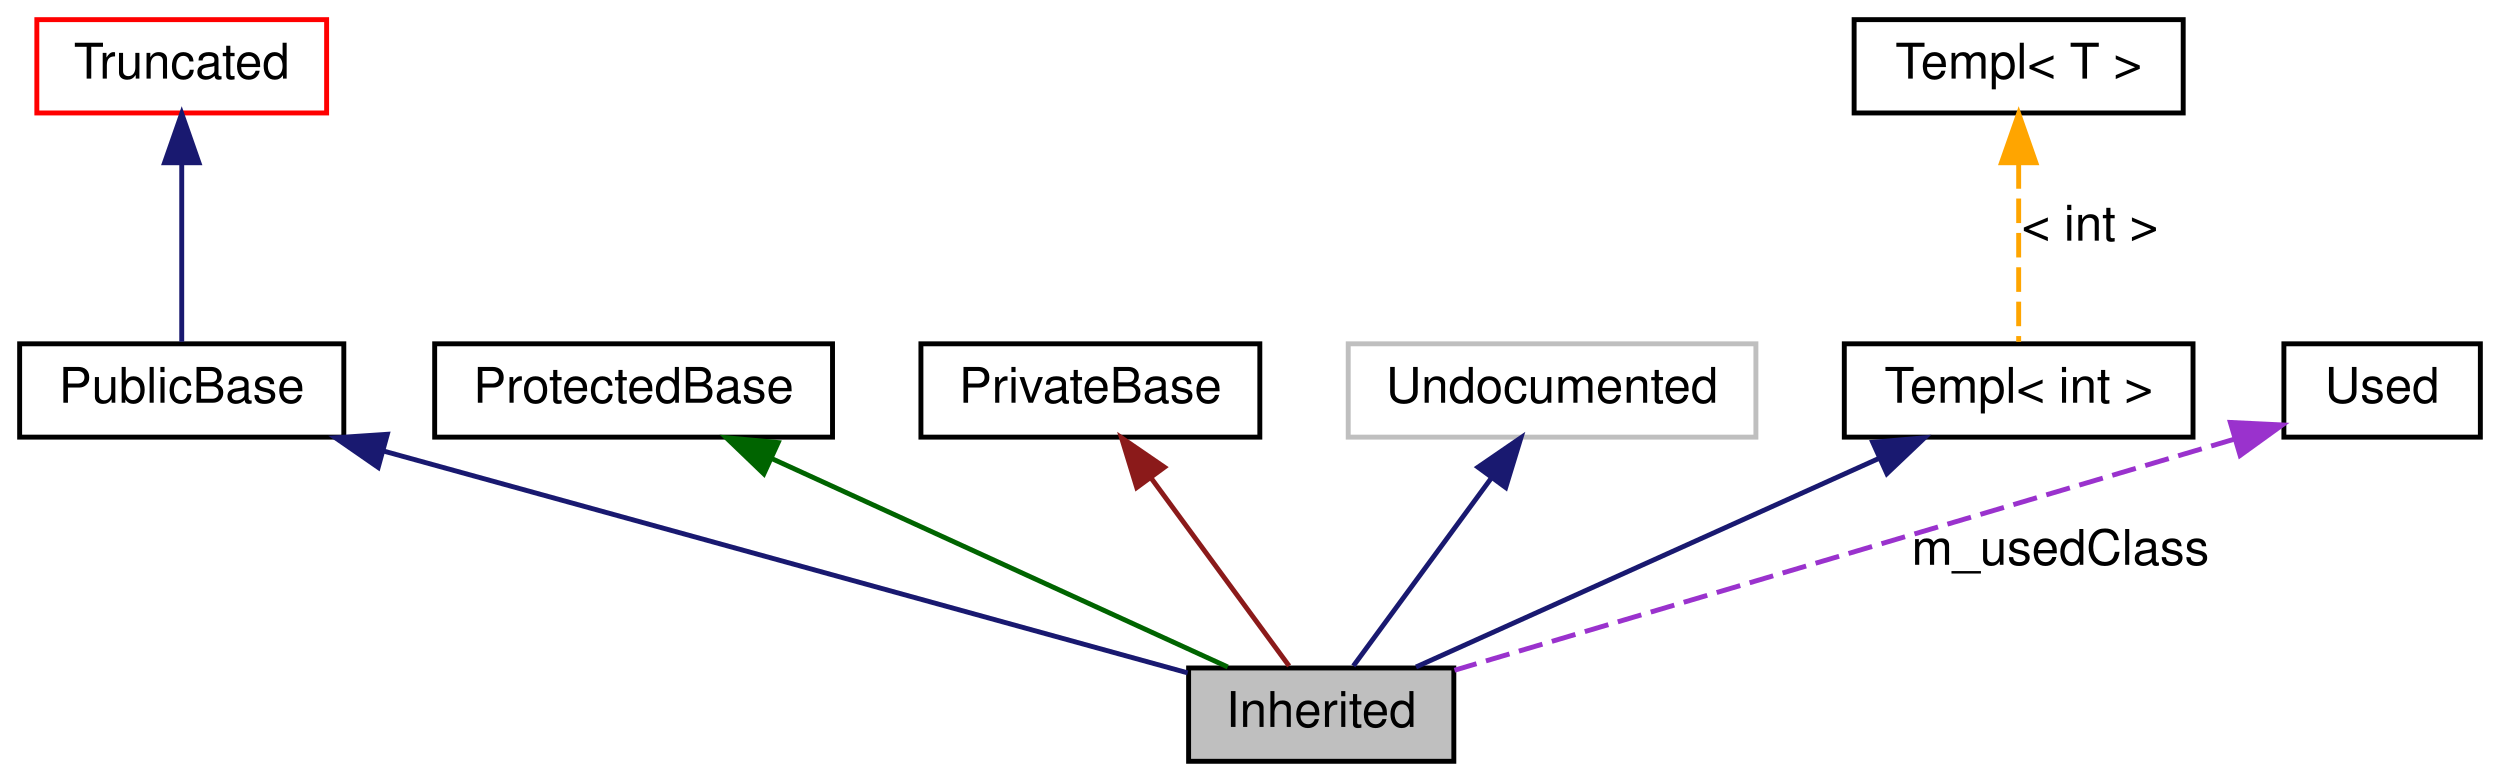
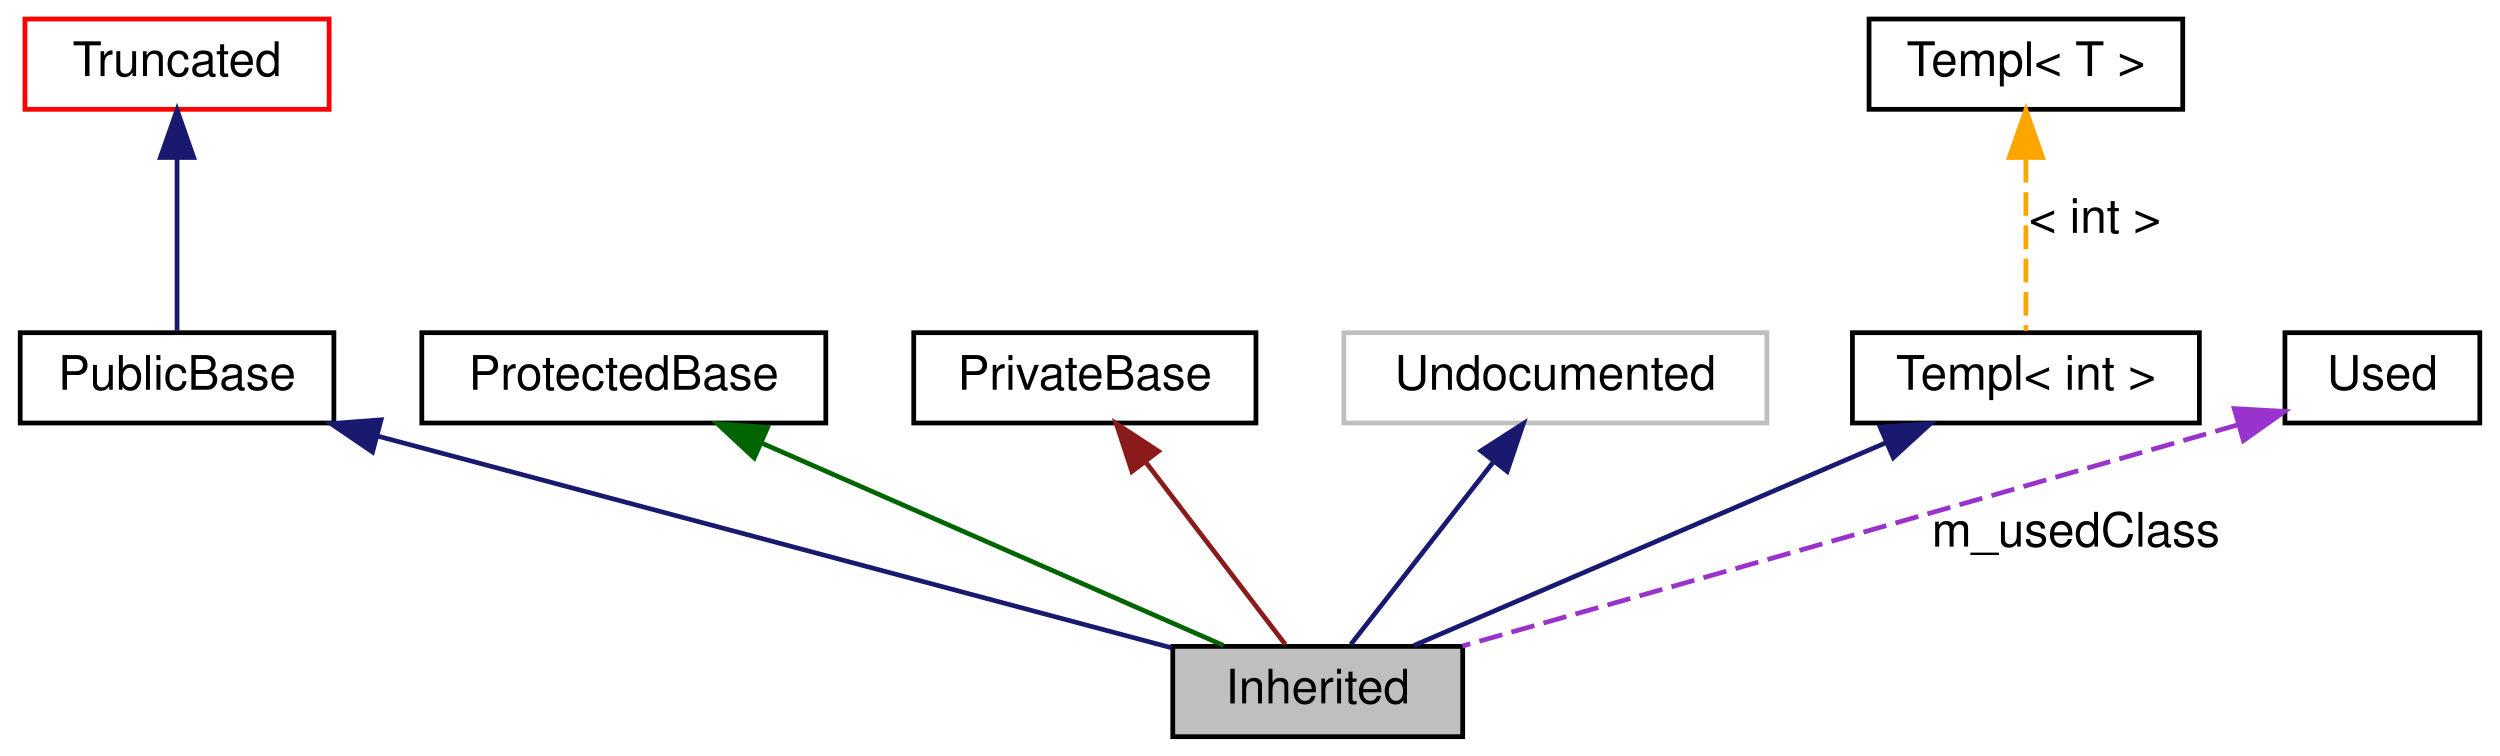
- <svg xmlns="http://www.w3.org/2000/svg" width="509pt" height="159pt" viewBox="0.00 0.00 509.00 159.00">
+ <svg xmlns="http://www.w3.org/2000/svg" width="526pt" height="159pt" viewBox="0.00 0.00 525.50 159.00">
  <g id="graph0" class="graph" transform="scale(1 1) rotate(0) translate(4 155)">
    <g id="node1" class="node">
-       <polygon fill="#bfbfbf" stroke="black" points="292,-19 238,-19 238,0 292,0 292,-19" />
-       <text text-anchor="middle" x="265" y="-7" font-family="Helvetica" font-size="10.00">Inherited</text>
+       <polygon fill="#bfbfbf" stroke="black" points="303.5,-19 242.5,-19 242.5,0 303.5,0 303.5,-19" />
+       <text text-anchor="middle" x="273" y="-7" font-family="Helvetica,sans-Serif" font-size="10.00">Inherited</text>
    </g>
    <g id="node2" class="node">
      <polygon fill="none" stroke="black" points="66,-85 0,-85 0,-66 66,-66 66,-85" />
-       <text text-anchor="middle" x="33" y="-73" font-family="Helvetica" font-size="10.00">PublicBase</text>
+       <text text-anchor="middle" x="33" y="-73" font-family="Helvetica,sans-Serif" font-size="10.00">PublicBase</text>
    </g>
    <g id="edge1" class="edge">
-       <path fill="none" stroke="midnightblue" d="M74.19,-63.14C121.4,-50.11 197.45,-29.13 237.81,-18" />
-       <polygon fill="midnightblue" stroke="midnightblue" points="73,-59.84 64.29,-65.87 74.86,-66.58 73,-59.84" />
+       <path fill="none" stroke="midnightblue" d="M75.11,-63.27C122.92,-50.52 199.79,-30.02 242.28,-18.69" />
+       <polygon fill="midnightblue" stroke="midnightblue" points="74.13,-59.91 65.37,-65.87 75.93,-66.67 74.13,-59.91" />
    </g>
    <g id="node3" class="node">
-       <polygon fill="none" stroke="red" points="62.5,-151 3.5,-151 3.5,-132 62.5,-132 62.5,-151" />
-       <text text-anchor="middle" x="33" y="-139" font-family="Helvetica" font-size="10.00">Truncated</text>
+       <polygon fill="none" stroke="red" points="65,-151 1,-151 1,-132 65,-132 65,-151" />
+       <text text-anchor="middle" x="33" y="-139" font-family="Helvetica,sans-Serif" font-size="10.00">Truncated</text>
    </g>
    <g id="edge2" class="edge">
      <path fill="none" stroke="midnightblue" d="M33,-121.58C33,-109.63 33,-94.72 33,-85.41" />
      <polygon fill="midnightblue" stroke="midnightblue" points="29.5,-121.87 33,-131.87 36.5,-121.87 29.5,-121.87" />
    </g>
    <g id="node4" class="node">
-       <polygon fill="none" stroke="black" points="165.5,-85 84.5,-85 84.5,-66 165.5,-66 165.5,-85" />
-       <text text-anchor="middle" x="125" y="-73" font-family="Helvetica" font-size="10.00">ProtectedBase</text>
+       <polygon fill="none" stroke="black" points="169.5,-85 84.5,-85 84.5,-66 169.5,-66 169.5,-85" />
+       <text text-anchor="middle" x="127" y="-73" font-family="Helvetica,sans-Serif" font-size="10.00">ProtectedBase</text>
    </g>
    <g id="edge3" class="edge">
-       <path fill="none" stroke="darkgreen" d="M153.01,-61.69C180.6,-49.08 222,-30.16 245.97,-19.2" />
-       <polygon fill="darkgreen" stroke="darkgreen" points="151.52,-58.53 143.88,-65.87 154.43,-64.89 151.52,-58.53" />
+       <path fill="none" stroke="darkgreen" d="M156.21,-61.69C184.99,-49.08 228.15,-30.16 253.16,-19.2" />
+       <polygon fill="darkgreen" stroke="darkgreen" points="154.44,-58.65 146.69,-65.87 157.25,-65.06 154.44,-58.65" />
    </g>
    <g id="node5" class="node">
-       <polygon fill="none" stroke="black" points="252.5,-85 183.5,-85 183.5,-66 252.5,-66 252.5,-85" />
-       <text text-anchor="middle" x="218" y="-73" font-family="Helvetica" font-size="10.00">PrivateBase</text>
+       <polygon fill="none" stroke="black" points="260,-85 188,-85 188,-66 260,-66 260,-85" />
+       <text text-anchor="middle" x="224" y="-73" font-family="Helvetica,sans-Serif" font-size="10.00">PrivateBase</text>
    </g>
    <g id="edge4" class="edge">
-       <path fill="none" stroke="#8b1a1a" d="M230.29,-57.77C239.3,-45.49 251.2,-29.3 258.46,-19.41" />
-       <polygon fill="#8b1a1a" stroke="#8b1a1a" points="227.44,-55.74 224.34,-65.87 233.08,-59.88 227.44,-55.74" />
+       <path fill="none" stroke="#8b1a1a" d="M236.81,-57.77C246.21,-45.49 258.61,-29.3 266.18,-19.41" />
+       <polygon fill="#8b1a1a" stroke="#8b1a1a" points="233.91,-55.8 230.61,-65.87 239.47,-60.06 233.91,-55.8" />
    </g>
    <g id="node6" class="node">
-       <polygon fill="none" stroke="#bfbfbf" points="353.5,-85 270.5,-85 270.5,-66 353.5,-66 353.5,-85" />
-       <text text-anchor="middle" x="312" y="-73" font-family="Helvetica" font-size="10.00">Undocumented</text>
+       <polygon fill="none" stroke="#bfbfbf" points="367.5,-85 278.5,-85 278.5,-66 367.5,-66 367.5,-85" />
+       <text text-anchor="middle" x="323" y="-73" font-family="Helvetica,sans-Serif" font-size="10.00">Undocumented</text>
    </g>
    <g id="edge5" class="edge">
-       <path fill="none" stroke="midnightblue" d="M299.71,-57.77C290.7,-45.49 278.8,-29.3 271.54,-19.41" />
-       <polygon fill="midnightblue" stroke="midnightblue" points="296.92,-59.88 305.66,-65.87 302.56,-55.74 296.92,-59.88" />
+       <path fill="none" stroke="midnightblue" d="M309.93,-57.77C300.34,-45.49 287.69,-29.3 279.96,-19.41" />
+       <polygon fill="midnightblue" stroke="midnightblue" points="307.34,-60.14 316.26,-65.87 312.86,-55.83 307.34,-60.14" />
    </g>
    <g id="node7" class="node">
-       <polygon fill="none" stroke="black" points="442.5,-85 371.5,-85 371.5,-66 442.5,-66 442.5,-85" />
-       <text text-anchor="middle" x="407" y="-73" font-family="Helvetica" font-size="10.00">Templ&lt; int &gt;</text>
+       <polygon fill="none" stroke="black" points="458.5,-85 385.5,-85 385.5,-66 458.5,-66 458.5,-85" />
+       <text text-anchor="middle" x="422" y="-73" font-family="Helvetica,sans-Serif" font-size="10.00">Templ&lt; int &gt;</text>
    </g>
    <g id="edge6" class="edge">
-       <path fill="none" stroke="midnightblue" d="M378.59,-61.69C350.6,-49.08 308.62,-30.16 284.3,-19.2" />
-       <polygon fill="midnightblue" stroke="midnightblue" points="377.29,-64.95 387.85,-65.87 380.17,-58.57 377.29,-64.95" />
+       <path fill="none" stroke="midnightblue" d="M392.57,-61.86C363.21,-49.25 318.88,-30.21 293.25,-19.2" />
+       <polygon fill="midnightblue" stroke="midnightblue" points="391.34,-65.14 401.91,-65.87 394.1,-58.71 391.34,-65.14" />
    </g>
    <g id="node8" class="node">
-       <polygon fill="none" stroke="black" points="440.5,-151 373.5,-151 373.5,-132 440.5,-132 440.5,-151" />
-       <text text-anchor="middle" x="407" y="-139" font-family="Helvetica" font-size="10.00">Templ&lt; T &gt;</text>
+       <polygon fill="none" stroke="black" points="455,-151 389,-151 389,-132 455,-132 455,-151" />
+       <text text-anchor="middle" x="422" y="-139" font-family="Helvetica,sans-Serif" font-size="10.00">Templ&lt; T &gt;</text>
    </g>
    <g id="edge7" class="edge">
-       <path fill="none" stroke="orange" stroke-dasharray="5,2" d="M407,-121.58C407,-109.63 407,-94.72 407,-85.41" />
-       <polygon fill="orange" stroke="orange" points="403.5,-121.87 407,-131.87 410.5,-121.87 403.5,-121.87" />
-       <text text-anchor="middle" x="421.5" y="-106" font-family="Helvetica" font-size="10.00">&lt; int &gt;</text>
+       <path fill="none" stroke="orange" stroke-dasharray="5,2" d="M422,-121.58C422,-109.63 422,-94.72 422,-85.41" />
+       <polygon fill="orange" stroke="orange" points="418.5,-121.87 422,-131.87 425.5,-121.87 418.5,-121.87" />
+       <text text-anchor="middle" x="436.5" y="-106" font-family="Helvetica,sans-Serif" font-size="10.00">&lt; int &gt;</text>
    </g>
    <g id="node9" class="node">
-       <polygon fill="none" stroke="black" points="501,-85 461,-85 461,-66 501,-66 501,-85" />
-       <text text-anchor="middle" x="481" y="-73" font-family="Helvetica" font-size="10.00">Used</text>
+       <polygon fill="none" stroke="black" points="517.5,-85 476.5,-85 476.5,-66 517.5,-66 517.5,-85" />
+       <text text-anchor="middle" x="497" y="-73" font-family="Helvetica,sans-Serif" font-size="10.00">Used</text>
    </g>
    <g id="edge8" class="edge">
-       <path fill="none" stroke="#9a32cd" stroke-dasharray="5,2" d="M450.98,-65.61C408.81,-53.11 332.67,-30.55 292.13,-18.54" />
-       <polygon fill="#9a32cd" stroke="#9a32cd" points="450.1,-68.99 460.68,-68.48 452.09,-62.28 450.1,-68.99" />
-       <text text-anchor="middle" x="415.5" y="-40" font-family="Helvetica" font-size="10.00">m_usedClass</text>
+       <path fill="none" stroke="#9a32cd" stroke-dasharray="5,2" d="M466.65,-65.63C403.26,-47.34 339.93,-29.39 303.42,-19.08" />
+       <polygon fill="#9a32cd" stroke="#9a32cd" points="465.83,-69.03 476.41,-68.44 467.77,-62.31 465.83,-69.03" />
+       <text text-anchor="middle" x="432.5" y="-40" font-family="Helvetica,sans-Serif" font-size="10.00">m_usedClass</text>
    </g>
  </g>
</svg>
